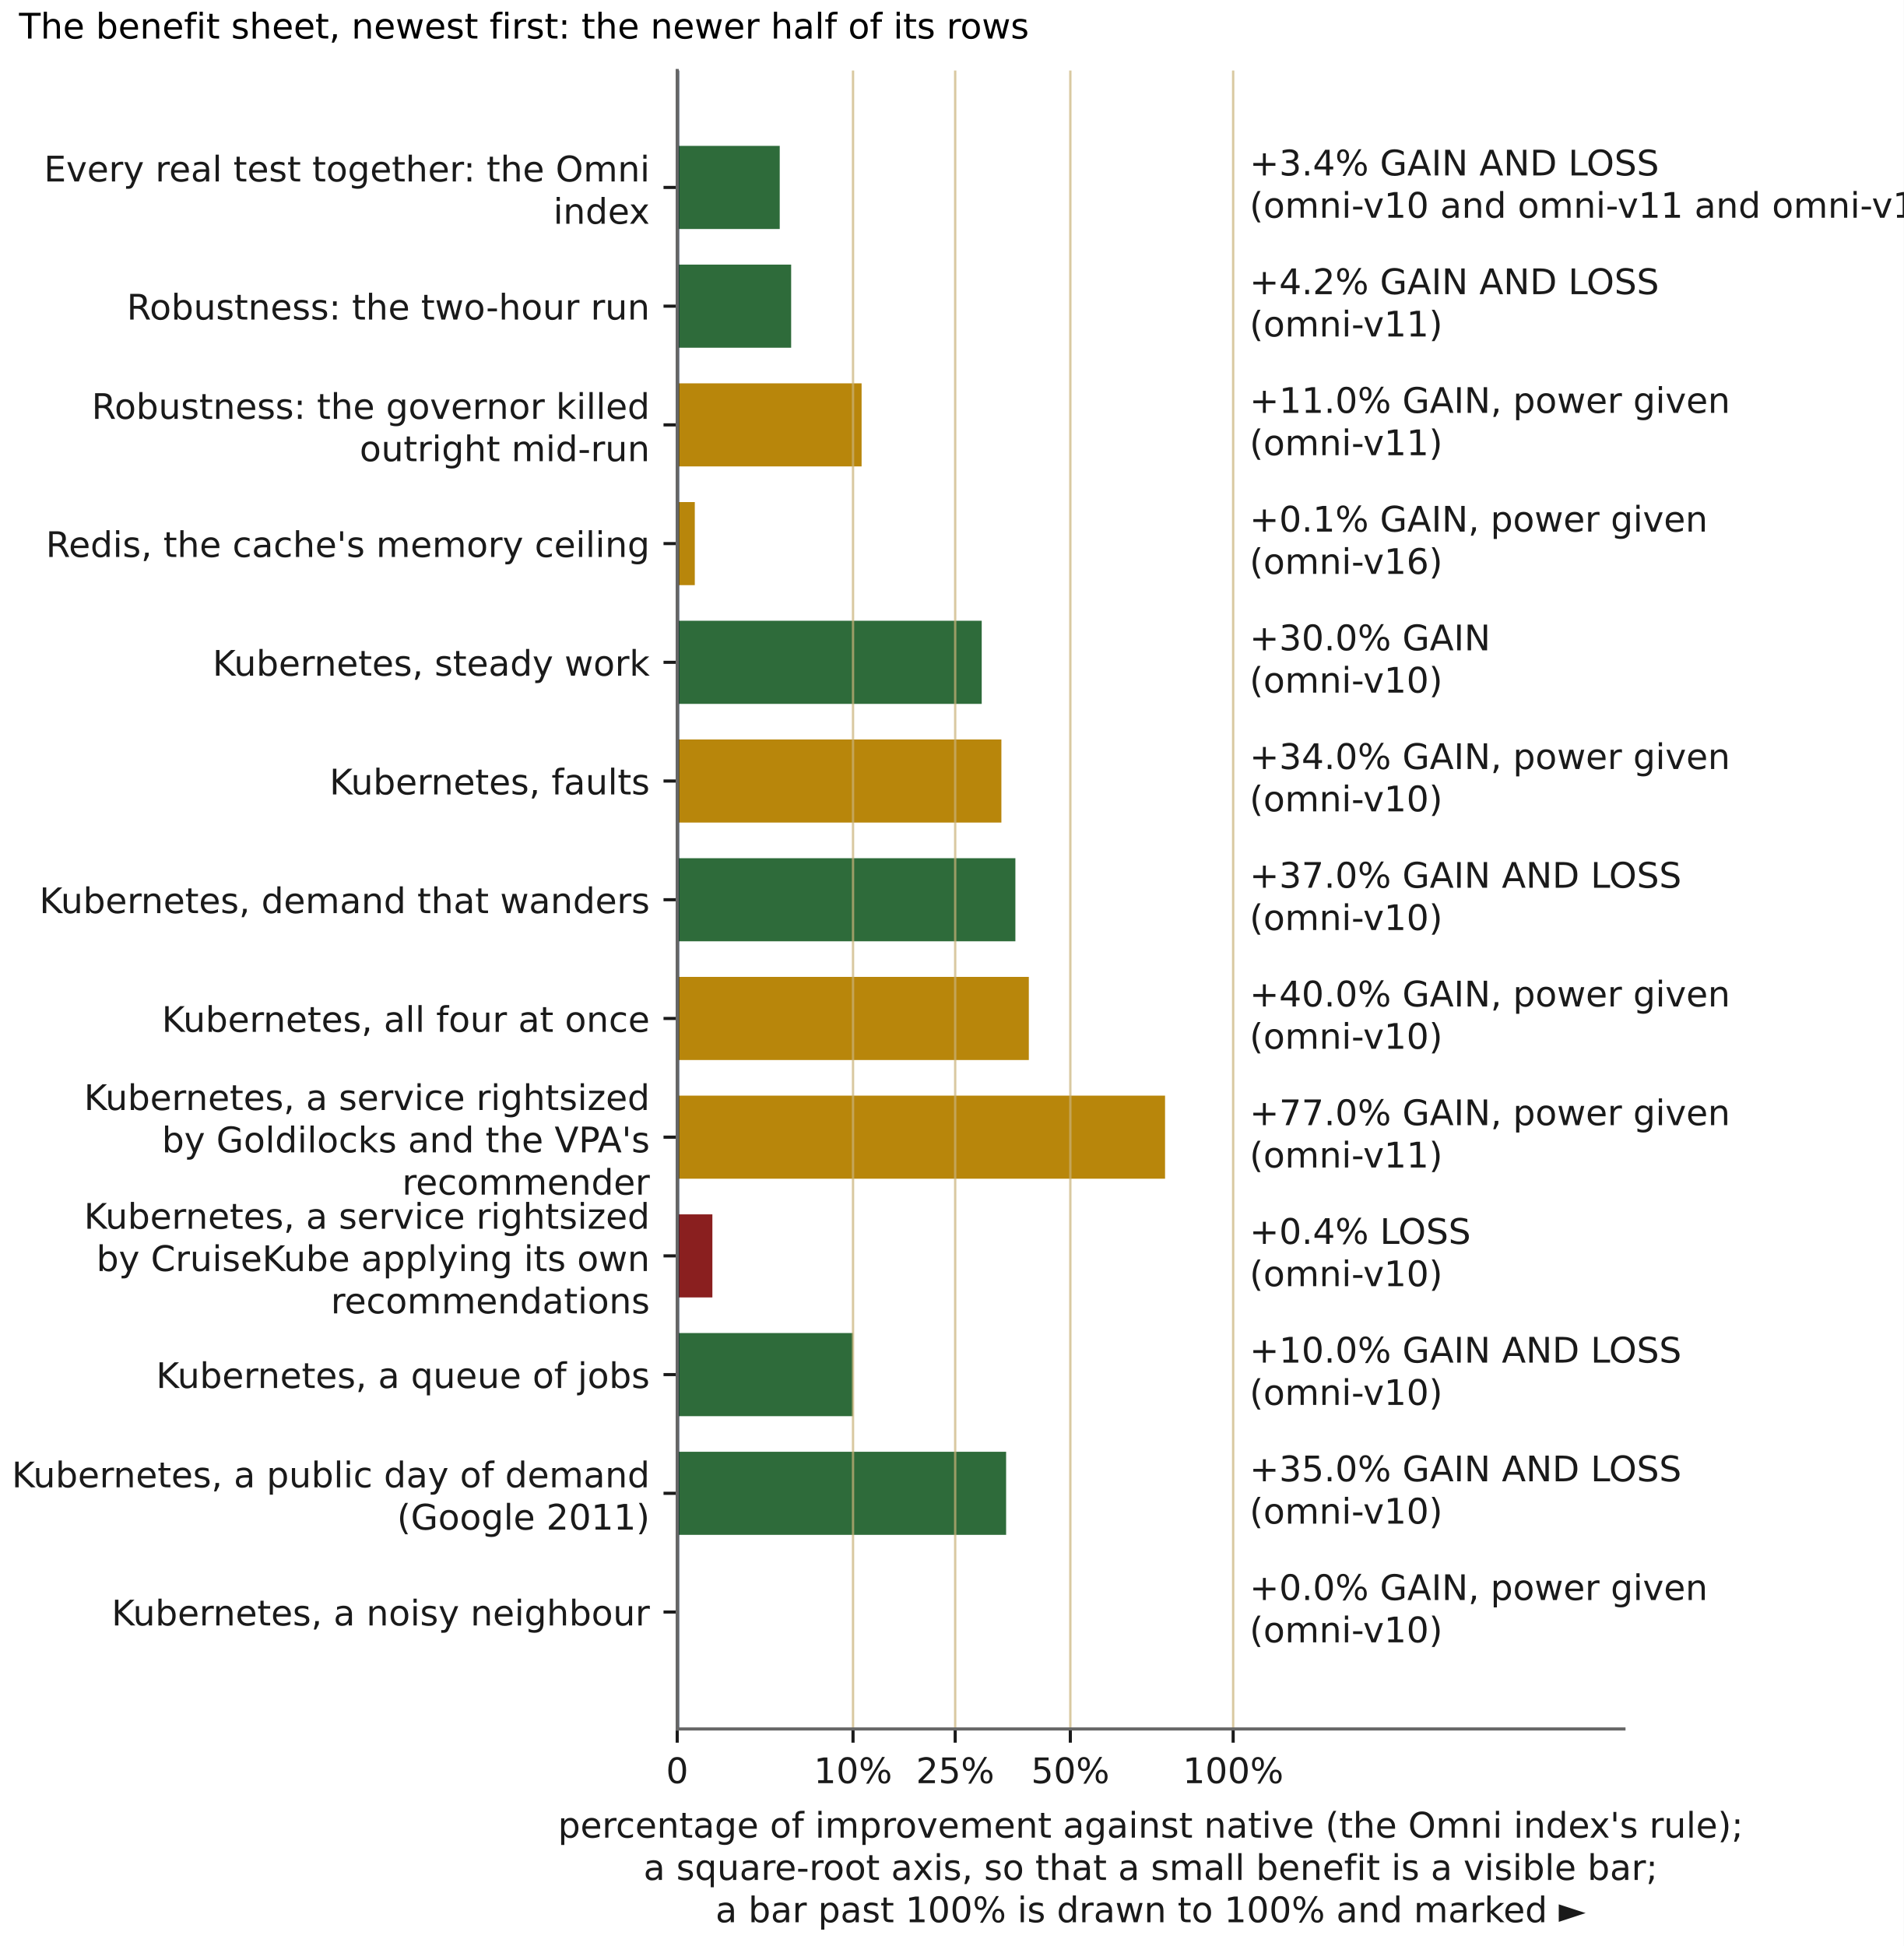
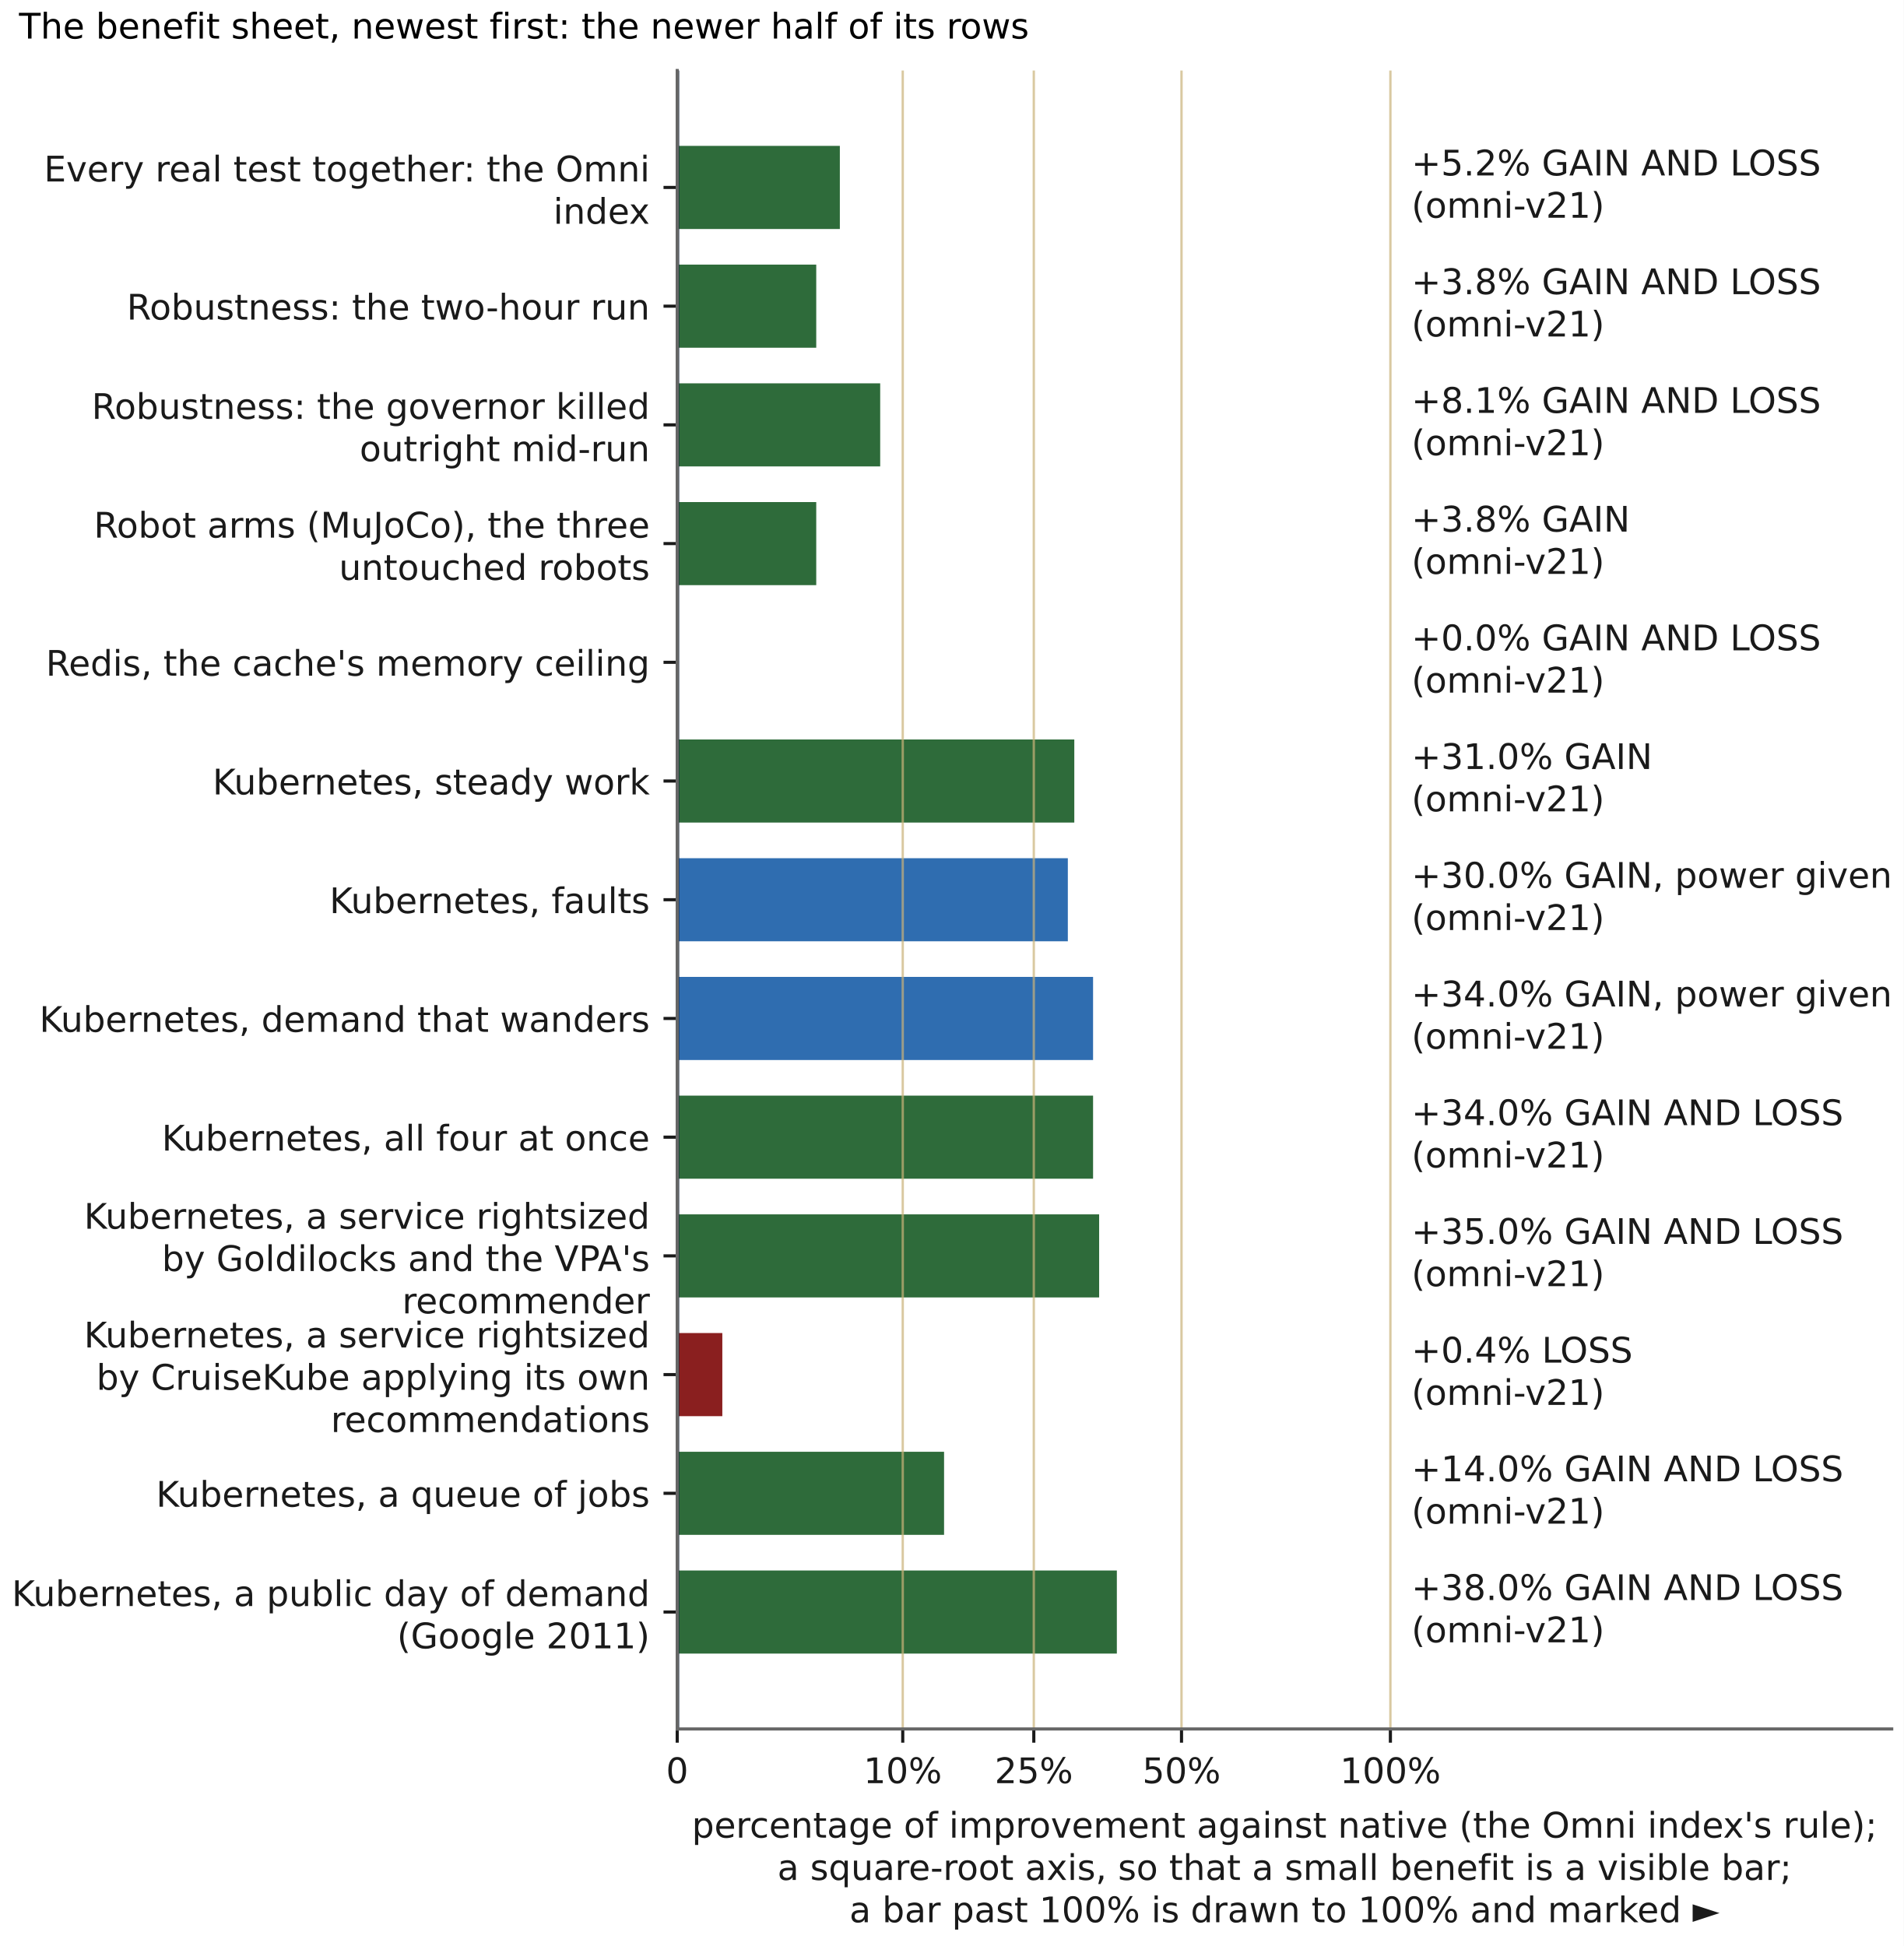
<svg xmlns="http://www.w3.org/2000/svg" xmlns:xlink="http://www.w3.org/1999/xlink" width="486pt" height="496.8pt" viewBox="0 0 486 496.8" version="1.1">
  <defs>
    <style type="text/css">*{stroke-linejoin: round; stroke-linecap: butt}</style>
  </defs>
  <g id="figure_1">
    <g id="patch_1">
      <path d="M 0 496.8  L 486 496.8  L 486 0  L 0 0  z " style="fill: #ffffff" />
    </g>
    <g id="axes_1">
      <g id="patch_2">
-         <path d="M 172.886 441.392  L 414.575 441.392  L 414.575 18.001  L 172.886 18.001  z " style="fill: #ffffff" />
+         <path d="M 172.886 441.392  L 482.932 441.392  L 482.932 18.001  L 172.886 18.001  z " style="fill: #ffffff" />
      </g>
      <g id="patch_3">
-         <path d="M 172.886 422.147  L 172.886 422.147  L 172.886 400.932  L 172.886 400.932  z " clip-path="url(#p85b01a224c)" style="fill: #b8860b" />
+         <path d="M 172.886 422.147  L 285.119 422.147  L 285.119 400.932  L 172.886 400.932  z " clip-path="url(#pd6b0d7f72b)" style="fill: #2e6b3a" />
      </g>
      <g id="patch_4">
-         <path d="M 172.886 391.84  L 256.85 391.84  L 256.85 370.625  L 172.886 370.625  z " clip-path="url(#p85b01a224c)" style="fill: #2e6b3a" />
+         <path d="M 172.886 391.84  L 241.009 391.84  L 241.009 370.625  L 172.886 370.625  z " clip-path="url(#pd6b0d7f72b)" style="fill: #2e6b3a" />
      </g>
      <g id="patch_5">
-         <path d="M 172.886 361.533  L 217.767 361.533  L 217.767 340.318  L 172.886 340.318  z " clip-path="url(#p85b01a224c)" style="fill: #2e6b3a" />
+         <path d="M 172.886 361.533  L 184.401 361.533  L 184.401 340.318  L 172.886 340.318  z " clip-path="url(#pd6b0d7f72b)" style="fill: #8a1f1f" />
      </g>
      <g id="patch_6">
-         <path d="M 172.886 331.226  L 181.862 331.226  L 181.862 310.011  L 172.886 310.011  z " clip-path="url(#p85b01a224c)" style="fill: #8a1f1f" />
+         <path d="M 172.886 331.226  L 280.597 331.226  L 280.597 310.011  L 172.886 310.011  z " clip-path="url(#pd6b0d7f72b)" style="fill: #2e6b3a" />
      </g>
      <g id="patch_7">
-         <path d="M 172.886 300.919  L 297.425 300.919  L 297.425 279.704  L 172.886 279.704  z " clip-path="url(#p85b01a224c)" style="fill: #b8860b" />
+         <path d="M 172.886 300.919  L 279.048 300.919  L 279.048 279.704  L 172.886 279.704  z " clip-path="url(#pd6b0d7f72b)" style="fill: #2e6b3a" />
      </g>
      <g id="patch_8">
-         <path d="M 172.886 270.612  L 262.647 270.612  L 262.647 249.397  L 172.886 249.397  z " clip-path="url(#p85b01a224c)" style="fill: #b8860b" />
+         <path d="M 172.886 270.612  L 279.048 270.612  L 279.048 249.397  L 172.886 249.397  z " clip-path="url(#pd6b0d7f72b)" style="fill: #2f6db0" />
      </g>
      <g id="patch_9">
-         <path d="M 172.886 240.304  L 259.216 240.304  L 259.216 219.089  L 172.886 219.089  z " clip-path="url(#p85b01a224c)" style="fill: #2e6b3a" />
+         <path d="M 172.886 240.304  L 272.607 240.304  L 272.607 219.089  L 172.886 219.089  z " clip-path="url(#pd6b0d7f72b)" style="fill: #2f6db0" />
      </g>
      <g id="patch_10">
-         <path d="M 172.886 209.997  L 255.642 209.997  L 255.642 188.782  L 172.886 188.782  z " clip-path="url(#p85b01a224c)" style="fill: #b8860b" />
+         <path d="M 172.886 209.997  L 274.256 209.997  L 274.256 188.782  L 172.886 188.782  z " clip-path="url(#pd6b0d7f72b)" style="fill: #2e6b3a" />
      </g>
      <g id="patch_11">
-         <path d="M 172.886 179.69  L 250.622 179.69  L 250.622 158.475  L 172.886 158.475  z " clip-path="url(#p85b01a224c)" style="fill: #2e6b3a" />
+         <path d="M 172.886 179.69  L 172.886 179.69  L 172.886 158.475  L 172.886 158.475  z " clip-path="url(#pd6b0d7f72b)" style="fill: #2e6b3a" />
      </g>
      <g id="patch_12">
-         <path d="M 172.886 149.383  L 177.374 149.383  L 177.374 128.168  L 172.886 128.168  z " clip-path="url(#p85b01a224c)" style="fill: #b8860b" />
+         <path d="M 172.886 149.383  L 208.377 149.383  L 208.377 128.168  L 172.886 128.168  z " clip-path="url(#pd6b0d7f72b)" style="fill: #2e6b3a" />
      </g>
      <g id="patch_13">
-         <path d="M 172.886 119.076  L 219.957 119.076  L 219.957 97.861  L 172.886 97.861  z " clip-path="url(#p85b01a224c)" style="fill: #b8860b" />
+         <path d="M 172.886 119.076  L 224.703 119.076  L 224.703 97.861  L 172.886 97.861  z " clip-path="url(#pd6b0d7f72b)" style="fill: #2e6b3a" />
      </g>
      <g id="patch_14">
-         <path d="M 172.886 88.769  L 201.972 88.769  L 201.972 67.554  L 172.886 67.554  z " clip-path="url(#p85b01a224c)" style="fill: #2e6b3a" />
+         <path d="M 172.886 88.769  L 208.377 88.769  L 208.377 67.554  L 172.886 67.554  z " clip-path="url(#pd6b0d7f72b)" style="fill: #2e6b3a" />
      </g>
      <g id="patch_15">
-         <path d="M 172.886 58.461  L 199.056 58.461  L 199.056 37.246  L 172.886 37.246  z " clip-path="url(#p85b01a224c)" style="fill: #2e6b3a" />
+         <path d="M 172.886 58.461  L 214.403 58.461  L 214.403 37.246  L 172.886 37.246  z " clip-path="url(#pd6b0d7f72b)" style="fill: #2e6b3a" />
      </g>
      <g id="matplotlib.axis_1">
        <g id="xtick_1">
          <g id="line2d_1">
-             <path d="M 172.886 441.392  L 172.886 18.001  " clip-path="url(#p85b01a224c)" style="fill: none; stroke: #c9b27a; stroke-opacity: 0.7; stroke-width: 0.6; stroke-linecap: square" />
+             <path d="M 172.886 441.392  L 172.886 18.001  " clip-path="url(#pd6b0d7f72b)" style="fill: none; stroke: #c9b27a; stroke-opacity: 0.7; stroke-width: 0.6; stroke-linecap: square" />
          </g>
          <g id="line2d_2">
            <defs>
              <path id="m814b2a8047" d="M 0 0  L 0 3.5  " style="stroke: #1a1a1a; stroke-width: 0.8" />
            </defs>
            <g>
              <use xlink:href="#m814b2a8047" x="172.886" y="441.392" style="fill: #1a1a1a; stroke: #1a1a1a; stroke-width: 0.8" />
            </g>
          </g>
          <g id="text_1">
            <text style="font-size: 9px; font-family: 'DejaVu Sans'; text-anchor: middle; fill: #1a1a1a" x="172.886" y="455.23" transform="rotate(-0 172.8862 455.2303)">0</text>
          </g>
        </g>
        <g id="xtick_2">
          <g id="line2d_3">
-             <path d="M 217.767 441.392  L 217.767 18.001  " clip-path="url(#p85b01a224c)" style="fill: none; stroke: #c9b27a; stroke-opacity: 0.7; stroke-width: 0.6; stroke-linecap: square" />
+             <path d="M 230.46 441.392  L 230.46 18.001  " clip-path="url(#pd6b0d7f72b)" style="fill: none; stroke: #c9b27a; stroke-opacity: 0.7; stroke-width: 0.6; stroke-linecap: square" />
          </g>
          <g id="line2d_4">
            <g>
-               <use xlink:href="#m814b2a8047" x="217.767" y="441.392" style="fill: #1a1a1a; stroke: #1a1a1a; stroke-width: 0.8" />
+               <use xlink:href="#m814b2a8047" x="230.46" y="441.392" style="fill: #1a1a1a; stroke: #1a1a1a; stroke-width: 0.8" />
            </g>
          </g>
          <g id="text_2">
-             <text style="font-size: 9px; font-family: 'DejaVu Sans'; text-anchor: middle; fill: #1a1a1a" x="217.767" y="455.23" transform="rotate(-0 217.7667 455.2303)">10%</text>
+             <text style="font-size: 9px; font-family: 'DejaVu Sans'; text-anchor: middle; fill: #1a1a1a" x="230.46" y="455.23" transform="rotate(-0 230.4603 455.2303)">10%</text>
          </g>
        </g>
        <g id="xtick_3">
          <g id="line2d_5">
-             <path d="M 243.849 441.392  L 243.849 18.001  " clip-path="url(#p85b01a224c)" style="fill: none; stroke: #c9b27a; stroke-opacity: 0.7; stroke-width: 0.6; stroke-linecap: square" />
+             <path d="M 263.919 441.392  L 263.919 18.001  " clip-path="url(#pd6b0d7f72b)" style="fill: none; stroke: #c9b27a; stroke-opacity: 0.7; stroke-width: 0.6; stroke-linecap: square" />
          </g>
          <g id="line2d_6">
            <g>
-               <use xlink:href="#m814b2a8047" x="243.849" y="441.392" style="fill: #1a1a1a; stroke: #1a1a1a; stroke-width: 0.8" />
+               <use xlink:href="#m814b2a8047" x="263.919" y="441.392" style="fill: #1a1a1a; stroke: #1a1a1a; stroke-width: 0.8" />
            </g>
          </g>
          <g id="text_3">
-             <text style="font-size: 9px; font-family: 'DejaVu Sans'; text-anchor: middle; fill: #1a1a1a" x="243.849" y="455.23" transform="rotate(-0 243.8486 455.2303)">25%</text>
+             <text style="font-size: 9px; font-family: 'DejaVu Sans'; text-anchor: middle; fill: #1a1a1a" x="263.919" y="455.23" transform="rotate(-0 263.9189 455.2303)">25%</text>
          </g>
        </g>
        <g id="xtick_4">
          <g id="line2d_7">
-             <path d="M 273.242 441.392  L 273.242 18.001  " clip-path="url(#p85b01a224c)" style="fill: none; stroke: #c9b27a; stroke-opacity: 0.7; stroke-width: 0.6; stroke-linecap: square" />
+             <path d="M 301.626 441.392  L 301.626 18.001  " clip-path="url(#pd6b0d7f72b)" style="fill: none; stroke: #c9b27a; stroke-opacity: 0.7; stroke-width: 0.6; stroke-linecap: square" />
          </g>
          <g id="line2d_8">
            <g>
-               <use xlink:href="#m814b2a8047" x="273.242" y="441.392" style="fill: #1a1a1a; stroke: #1a1a1a; stroke-width: 0.8" />
+               <use xlink:href="#m814b2a8047" x="301.626" y="441.392" style="fill: #1a1a1a; stroke: #1a1a1a; stroke-width: 0.8" />
            </g>
          </g>
          <g id="text_4">
-             <text style="font-size: 9px; font-family: 'DejaVu Sans'; text-anchor: middle; fill: #1a1a1a" x="273.242" y="455.23" transform="rotate(-0 273.2421 455.2303)">50%</text>
+             <text style="font-size: 9px; font-family: 'DejaVu Sans'; text-anchor: middle; fill: #1a1a1a" x="301.626" y="455.23" transform="rotate(-0 301.6258 455.2303)">50%</text>
          </g>
        </g>
        <g id="xtick_5">
          <g id="line2d_9">
-             <path d="M 314.811 441.392  L 314.811 18.001  " clip-path="url(#p85b01a224c)" style="fill: none; stroke: #c9b27a; stroke-opacity: 0.7; stroke-width: 0.6; stroke-linecap: square" />
+             <path d="M 354.952 441.392  L 354.952 18.001  " clip-path="url(#pd6b0d7f72b)" style="fill: none; stroke: #c9b27a; stroke-opacity: 0.7; stroke-width: 0.6; stroke-linecap: square" />
          </g>
          <g id="line2d_10">
            <g>
-               <use xlink:href="#m814b2a8047" x="314.811" y="441.392" style="fill: #1a1a1a; stroke: #1a1a1a; stroke-width: 0.8" />
+               <use xlink:href="#m814b2a8047" x="354.952" y="441.392" style="fill: #1a1a1a; stroke: #1a1a1a; stroke-width: 0.8" />
            </g>
          </g>
          <g id="text_5">
-             <text style="font-size: 9px; font-family: 'DejaVu Sans'; text-anchor: middle; fill: #1a1a1a" x="314.811" y="455.23" transform="rotate(-0 314.8109 455.2303)">100%</text>
+             <text style="font-size: 9px; font-family: 'DejaVu Sans'; text-anchor: middle; fill: #1a1a1a" x="354.952" y="455.23" transform="rotate(-0 354.9515 455.2303)">100%</text>
          </g>
        </g>
        <g id="text_6">
-           <text style="font-size: 9px; font-family: 'DejaVu Sans'; fill: #1a1a1a" transform="translate(142.445 469.1318)">percentage of improvement against native (the Omni index's rule);</text>
-           <text style="font-size: 9px; font-family: 'DejaVu Sans'; fill: #1a1a1a" transform="translate(164.2805 479.9343)">a square-root axis, so that a small benefit is a visible bar;</text>
-           <text style="font-size: 9px; font-family: 'DejaVu Sans'; fill: #1a1a1a" transform="translate(182.6567 490.7368)">a bar past 100% is drawn to 100% and marked ►</text>
+           <text style="font-size: 9px; font-family: 'DejaVu Sans'; fill: #1a1a1a" transform="translate(176.6235 469.1318)">percentage of improvement against native (the Omni index's rule);</text>
+           <text style="font-size: 9px; font-family: 'DejaVu Sans'; fill: #1a1a1a" transform="translate(198.459 479.9343)">a square-root axis, so that a small benefit is a visible bar;</text>
+           <text style="font-size: 9px; font-family: 'DejaVu Sans'; fill: #1a1a1a" transform="translate(216.8352 490.7368)">a bar past 100% is drawn to 100% and marked ►</text>
        </g>
      </g>
      <g id="matplotlib.axis_2">
        <g id="ytick_1">
          <g id="line2d_11">
            <defs>
              <path id="m31e56b5a68" d="M 0 0  L -3.5 0  " style="stroke: #1a1a1a; stroke-width: 0.8" />
            </defs>
            <g>
              <use xlink:href="#m31e56b5a68" x="172.886" y="411.54" style="fill: #1a1a1a; stroke: #1a1a1a; stroke-width: 0.8" />
            </g>
          </g>
          <g id="text_7">
-             <text style="font-size: 9px; font-family: 'DejaVu Sans'; text-anchor: end; fill: #1a1a1a" x="165.886" y="414.959" transform="rotate(-0 165.8862 414.9591)">Kubernetes, a noisy neighbour</text>
+             <text style="font-size: 9px; font-family: 'DejaVu Sans'; fill: #1a1a1a" transform="translate(3.00024 410.0083)">Kubernetes, a public day of demand</text>
+             <text style="font-size: 9px; font-family: 'DejaVu Sans'; fill: #1a1a1a" transform="translate(101.359 420.8108)">(Google 2011)</text>
          </g>
        </g>
        <g id="ytick_2">
          <g id="line2d_12">
            <g>
              <use xlink:href="#m31e56b5a68" x="172.886" y="381.233" style="fill: #1a1a1a; stroke: #1a1a1a; stroke-width: 0.8" />
            </g>
          </g>
          <g id="text_8">
-             <text style="font-size: 9px; font-family: 'DejaVu Sans'; fill: #1a1a1a" transform="translate(3.00024 379.7012)">Kubernetes, a public day of demand</text>
-             <text style="font-size: 9px; font-family: 'DejaVu Sans'; fill: #1a1a1a" transform="translate(101.359 390.5036)">(Google 2011)</text>
+             <text style="font-size: 9px; font-family: 'DejaVu Sans'; text-anchor: end; fill: #1a1a1a" x="165.886" y="384.652" transform="rotate(-0 165.8862 384.652)">Kubernetes, a queue of jobs</text>
          </g>
        </g>
        <g id="ytick_3">
          <g id="line2d_13">
            <g>
              <use xlink:href="#m31e56b5a68" x="172.886" y="350.926" style="fill: #1a1a1a; stroke: #1a1a1a; stroke-width: 0.8" />
            </g>
          </g>
          <g id="text_9">
-             <text style="font-size: 9px; font-family: 'DejaVu Sans'; text-anchor: end; fill: #1a1a1a" x="165.886" y="354.345" transform="rotate(-0 165.8862 354.3448)">Kubernetes, a queue of jobs</text>
+             <text style="font-size: 9px; font-family: 'DejaVu Sans'; fill: #1a1a1a" transform="translate(21.43336 343.9928)">Kubernetes, a service rightsized</text>
+             <text style="font-size: 9px; font-family: 'DejaVu Sans'; fill: #1a1a1a" transform="translate(24.60587 354.7953)">by CruiseKube applying its own</text>
+             <text style="font-size: 9px; font-family: 'DejaVu Sans'; fill: #1a1a1a" transform="translate(84.46008 365.5977)">recommendations</text>
          </g>
        </g>
        <g id="ytick_4">
          <g id="line2d_14">
            <g>
              <use xlink:href="#m31e56b5a68" x="172.886" y="320.618" style="fill: #1a1a1a; stroke: #1a1a1a; stroke-width: 0.8" />
            </g>
          </g>
          <g id="text_10">
            <text style="font-size: 9px; font-family: 'DejaVu Sans'; fill: #1a1a1a" transform="translate(21.43336 313.6856)">Kubernetes, a service rightsized</text>
-             <text style="font-size: 9px; font-family: 'DejaVu Sans'; fill: #1a1a1a" transform="translate(24.60587 324.4881)">by CruiseKube applying its own</text>
-             <text style="font-size: 9px; font-family: 'DejaVu Sans'; fill: #1a1a1a" transform="translate(84.46008 335.2906)">recommendations</text>
+             <text style="font-size: 9px; font-family: 'DejaVu Sans'; fill: #1a1a1a" transform="translate(41.32477 324.4881)">by Goldilocks and the VPA's</text>
+             <text style="font-size: 9px; font-family: 'DejaVu Sans'; fill: #1a1a1a" transform="translate(102.6654 335.2906)">recommender</text>
          </g>
        </g>
        <g id="ytick_5">
          <g id="line2d_15">
            <g>
              <use xlink:href="#m31e56b5a68" x="172.886" y="290.311" style="fill: #1a1a1a; stroke: #1a1a1a; stroke-width: 0.8" />
            </g>
          </g>
          <g id="text_11">
-             <text style="font-size: 9px; font-family: 'DejaVu Sans'; fill: #1a1a1a" transform="translate(21.43336 283.3785)">Kubernetes, a service rightsized</text>
-             <text style="font-size: 9px; font-family: 'DejaVu Sans'; fill: #1a1a1a" transform="translate(41.32477 294.1809)">by Goldilocks and the VPA's</text>
-             <text style="font-size: 9px; font-family: 'DejaVu Sans'; fill: #1a1a1a" transform="translate(102.6654 304.9834)">recommender</text>
+             <text style="font-size: 9px; font-family: 'DejaVu Sans'; text-anchor: end; fill: #1a1a1a" x="165.886" y="293.731" transform="rotate(-0 165.8862 293.7305)">Kubernetes, all four at once</text>
          </g>
        </g>
        <g id="ytick_6">
          <g id="line2d_16">
            <g>
              <use xlink:href="#m31e56b5a68" x="172.886" y="260.004" style="fill: #1a1a1a; stroke: #1a1a1a; stroke-width: 0.8" />
            </g>
          </g>
          <g id="text_12">
-             <text style="font-size: 9px; font-family: 'DejaVu Sans'; text-anchor: end; fill: #1a1a1a" x="165.886" y="263.423" transform="rotate(-0 165.8862 263.4234)">Kubernetes, all four at once</text>
+             <text style="font-size: 9px; font-family: 'DejaVu Sans'; text-anchor: end; fill: #1a1a1a" x="165.886" y="263.423" transform="rotate(-0 165.8862 263.4234)">Kubernetes, demand that wanders</text>
          </g>
        </g>
        <g id="ytick_7">
          <g id="line2d_17">
            <g>
              <use xlink:href="#m31e56b5a68" x="172.886" y="229.697" style="fill: #1a1a1a; stroke: #1a1a1a; stroke-width: 0.8" />
            </g>
          </g>
          <g id="text_13">
-             <text style="font-size: 9px; font-family: 'DejaVu Sans'; text-anchor: end; fill: #1a1a1a" x="165.886" y="233.116" transform="rotate(-0 165.8862 233.1162)">Kubernetes, demand that wanders</text>
+             <text style="font-size: 9px; font-family: 'DejaVu Sans'; text-anchor: end; fill: #1a1a1a" x="165.886" y="233.116" transform="rotate(-0 165.8862 233.1162)">Kubernetes, faults</text>
          </g>
        </g>
        <g id="ytick_8">
          <g id="line2d_18">
            <g>
              <use xlink:href="#m31e56b5a68" x="172.886" y="199.39" style="fill: #1a1a1a; stroke: #1a1a1a; stroke-width: 0.8" />
            </g>
          </g>
          <g id="text_14">
-             <text style="font-size: 9px; font-family: 'DejaVu Sans'; text-anchor: end; fill: #1a1a1a" x="165.886" y="202.809" transform="rotate(-0 165.8862 202.809)">Kubernetes, faults</text>
+             <text style="font-size: 9px; font-family: 'DejaVu Sans'; text-anchor: end; fill: #1a1a1a" x="165.886" y="202.809" transform="rotate(-0 165.8862 202.809)">Kubernetes, steady work</text>
          </g>
        </g>
        <g id="ytick_9">
          <g id="line2d_19">
            <g>
              <use xlink:href="#m31e56b5a68" x="172.886" y="169.083" style="fill: #1a1a1a; stroke: #1a1a1a; stroke-width: 0.8" />
            </g>
          </g>
          <g id="text_15">
-             <text style="font-size: 9px; font-family: 'DejaVu Sans'; text-anchor: end; fill: #1a1a1a" x="165.886" y="172.502" transform="rotate(-0 165.8862 172.5019)">Kubernetes, steady work</text>
+             <text style="font-size: 9px; font-family: 'DejaVu Sans'; text-anchor: end; fill: #1a1a1a" x="165.886" y="172.502" transform="rotate(-0 165.8862 172.5019)">Redis, the cache's memory ceiling</text>
          </g>
        </g>
        <g id="ytick_10">
          <g id="line2d_20">
            <g>
              <use xlink:href="#m31e56b5a68" x="172.886" y="138.775" style="fill: #1a1a1a; stroke: #1a1a1a; stroke-width: 0.8" />
            </g>
          </g>
          <g id="text_16">
-             <text style="font-size: 9px; font-family: 'DejaVu Sans'; text-anchor: end; fill: #1a1a1a" x="165.886" y="142.195" transform="rotate(-0 165.8862 142.1947)">Redis, the cache's memory ceiling</text>
+             <text style="font-size: 9px; font-family: 'DejaVu Sans'; fill: #1a1a1a" transform="translate(23.94212 137.2439)">Robot arms (MuJoCo), the three</text>
+             <text style="font-size: 9px; font-family: 'DejaVu Sans'; fill: #1a1a1a" transform="translate(86.53008 148.0464)">untouched robots</text>
          </g>
        </g>
        <g id="ytick_11">
          <g id="line2d_21">
            <g>
              <use xlink:href="#m31e56b5a68" x="172.886" y="108.468" style="fill: #1a1a1a; stroke: #1a1a1a; stroke-width: 0.8" />
            </g>
          </g>
          <g id="text_17">
            <text style="font-size: 9px; font-family: 'DejaVu Sans'; fill: #1a1a1a" transform="translate(23.39227 106.9368)">Robustness: the governor killed</text>
            <text style="font-size: 9px; font-family: 'DejaVu Sans'; fill: #1a1a1a" transform="translate(91.80633 117.7392)">outright mid-run</text>
          </g>
        </g>
        <g id="ytick_12">
          <g id="line2d_22">
            <g>
              <use xlink:href="#m31e56b5a68" x="172.886" y="78.161" style="fill: #1a1a1a; stroke: #1a1a1a; stroke-width: 0.8" />
            </g>
          </g>
          <g id="text_18">
            <text style="font-size: 9px; font-family: 'DejaVu Sans'; text-anchor: end; fill: #1a1a1a" x="165.886" y="81.58" transform="rotate(-0 165.8862 81.58042)">Robustness: the two-hour run</text>
          </g>
        </g>
        <g id="ytick_13">
          <g id="line2d_23">
            <g>
              <use xlink:href="#m31e56b5a68" x="172.886" y="47.854" style="fill: #1a1a1a; stroke: #1a1a1a; stroke-width: 0.8" />
            </g>
          </g>
          <g id="text_19">
            <text style="font-size: 9px; font-family: 'DejaVu Sans'; fill: #1a1a1a" transform="translate(11.21274 46.32248)">Every real test together: the Omni</text>
            <text style="font-size: 9px; font-family: 'DejaVu Sans'; fill: #1a1a1a" transform="translate(141.2613 57.12494)">index</text>
          </g>
        </g>
      </g>
      <g id="line2d_24">
-         <path d="M 172.886 441.392  L 172.886 18.001  " clip-path="url(#p85b01a224c)" style="fill: none; stroke: #0b1f3a; stroke-linecap: square" />
+         <path d="M 172.886 441.392  L 172.886 18.001  " clip-path="url(#pd6b0d7f72b)" style="fill: none; stroke: #0b1f3a; stroke-linecap: square" />
      </g>
      <g id="patch_16">
        <path d="M 172.886 441.392  L 172.886 18.001  " style="fill: none; stroke: #666666; stroke-width: 0.8; stroke-linejoin: miter; stroke-linecap: square" />
      </g>
      <g id="patch_17">
-         <path d="M 172.886 441.392  L 414.575 441.392  " style="fill: none; stroke: #666666; stroke-width: 0.8; stroke-linejoin: miter; stroke-linecap: square" />
+         <path d="M 172.886 441.392  L 482.932 441.392  " style="fill: none; stroke: #666666; stroke-width: 0.8; stroke-linejoin: miter; stroke-linecap: square" />
      </g>
      <g id="text_20">
-         <text style="font-size: 9px; font-family: 'DejaVu Sans'; fill: #1a1a1a" transform="translate(319.0067 408.4768)">+0.0% GAIN, power given</text>
-         <text style="font-size: 9px; font-family: 'DejaVu Sans'; fill: #1a1a1a" transform="translate(319.0067 419.2793)">(omni-v10)</text>
+         <text style="font-size: 9px; font-family: 'DejaVu Sans'; fill: #1a1a1a" transform="translate(360.3339 408.4765)">+38.0% GAIN AND LOSS</text>
+         <text style="font-size: 9px; font-family: 'DejaVu Sans'; fill: #1a1a1a" transform="translate(360.3339 419.279)">(omni-v21)</text>
      </g>
      <g id="text_21">
-         <text style="font-size: 9px; font-family: 'DejaVu Sans'; fill: #1a1a1a" transform="translate(319.0067 378.1693)">+35.0% GAIN AND LOSS</text>
-         <text style="font-size: 9px; font-family: 'DejaVu Sans'; fill: #1a1a1a" transform="translate(319.0067 388.9718)">(omni-v10)</text>
+         <text style="font-size: 9px; font-family: 'DejaVu Sans'; fill: #1a1a1a" transform="translate(360.3339 378.1693)">+14.0% GAIN AND LOSS</text>
+         <text style="font-size: 9px; font-family: 'DejaVu Sans'; fill: #1a1a1a" transform="translate(360.3339 388.9718)">(omni-v21)</text>
      </g>
      <g id="text_22">
-         <text style="font-size: 9px; font-family: 'DejaVu Sans'; fill: #1a1a1a" transform="translate(319.0067 347.8622)">+10.0% GAIN AND LOSS</text>
-         <text style="font-size: 9px; font-family: 'DejaVu Sans'; fill: #1a1a1a" transform="translate(319.0067 358.6646)">(omni-v10)</text>
+         <text style="font-size: 9px; font-family: 'DejaVu Sans'; fill: #1a1a1a" transform="translate(360.3339 347.8622)">+0.4% LOSS</text>
+         <text style="font-size: 9px; font-family: 'DejaVu Sans'; fill: #1a1a1a" transform="translate(360.3339 358.6646)">(omni-v21)</text>
      </g>
      <g id="text_23">
-         <text style="font-size: 9px; font-family: 'DejaVu Sans'; fill: #1a1a1a" transform="translate(319.0067 317.555)">+0.4% LOSS</text>
-         <text style="font-size: 9px; font-family: 'DejaVu Sans'; fill: #1a1a1a" transform="translate(319.0067 328.3575)">(omni-v10)</text>
+         <text style="font-size: 9px; font-family: 'DejaVu Sans'; fill: #1a1a1a" transform="translate(360.3339 317.555)">+35.0% GAIN AND LOSS</text>
+         <text style="font-size: 9px; font-family: 'DejaVu Sans'; fill: #1a1a1a" transform="translate(360.3339 328.3575)">(omni-v21)</text>
      </g>
      <g id="text_24">
-         <text style="font-size: 9px; font-family: 'DejaVu Sans'; fill: #1a1a1a" transform="translate(319.0067 287.2482)">+77.0% GAIN, power given</text>
-         <text style="font-size: 9px; font-family: 'DejaVu Sans'; fill: #1a1a1a" transform="translate(319.0067 298.0507)">(omni-v11)</text>
+         <text style="font-size: 9px; font-family: 'DejaVu Sans'; fill: #1a1a1a" transform="translate(360.3339 287.2479)">+34.0% GAIN AND LOSS</text>
+         <text style="font-size: 9px; font-family: 'DejaVu Sans'; fill: #1a1a1a" transform="translate(360.3339 298.0503)">(omni-v21)</text>
      </g>
      <g id="text_25">
-         <text style="font-size: 9px; font-family: 'DejaVu Sans'; fill: #1a1a1a" transform="translate(319.0067 256.9411)">+40.0% GAIN, power given</text>
-         <text style="font-size: 9px; font-family: 'DejaVu Sans'; fill: #1a1a1a" transform="translate(319.0067 267.7435)">(omni-v10)</text>
+         <text style="font-size: 9px; font-family: 'DejaVu Sans'; fill: #1a1a1a" transform="translate(360.3339 256.9411)">+34.0% GAIN, power given</text>
+         <text style="font-size: 9px; font-family: 'DejaVu Sans'; fill: #1a1a1a" transform="translate(360.3339 267.7435)">(omni-v21)</text>
      </g>
      <g id="text_26">
-         <text style="font-size: 9px; font-family: 'DejaVu Sans'; fill: #1a1a1a" transform="translate(319.0067 226.6336)">+37.0% GAIN AND LOSS</text>
-         <text style="font-size: 9px; font-family: 'DejaVu Sans'; fill: #1a1a1a" transform="translate(319.0067 237.436)">(omni-v10)</text>
+         <text style="font-size: 9px; font-family: 'DejaVu Sans'; fill: #1a1a1a" transform="translate(360.3339 226.6339)">+30.0% GAIN, power given</text>
+         <text style="font-size: 9px; font-family: 'DejaVu Sans'; fill: #1a1a1a" transform="translate(360.3339 237.4364)">(omni-v21)</text>
      </g>
      <g id="text_27">
-         <text style="font-size: 9px; font-family: 'DejaVu Sans'; fill: #1a1a1a" transform="translate(319.0067 196.3268)">+34.0% GAIN, power given</text>
-         <text style="font-size: 9px; font-family: 'DejaVu Sans'; fill: #1a1a1a" transform="translate(319.0067 207.1292)">(omni-v10)</text>
+         <text style="font-size: 9px; font-family: 'DejaVu Sans'; fill: #1a1a1a" transform="translate(360.3339 196.3264)">+31.0% GAIN</text>
+         <text style="font-size: 9px; font-family: 'DejaVu Sans'; fill: #1a1a1a" transform="translate(360.3339 207.1289)">(omni-v21)</text>
      </g>
      <g id="text_28">
-         <text style="font-size: 9px; font-family: 'DejaVu Sans'; fill: #1a1a1a" transform="translate(319.0067 166.0192)">+30.0% GAIN</text>
-         <text style="font-size: 9px; font-family: 'DejaVu Sans'; fill: #1a1a1a" transform="translate(319.0067 176.8217)">(omni-v10)</text>
+         <text style="font-size: 9px; font-family: 'DejaVu Sans'; fill: #1a1a1a" transform="translate(360.3339 166.0192)">+0.0% GAIN AND LOSS</text>
+         <text style="font-size: 9px; font-family: 'DejaVu Sans'; fill: #1a1a1a" transform="translate(360.3339 176.8217)">(omni-v21)</text>
      </g>
      <g id="text_29">
-         <text style="font-size: 9px; font-family: 'DejaVu Sans'; fill: #1a1a1a" transform="translate(319.0067 135.7124)">+0.1% GAIN, power given</text>
-         <text style="font-size: 9px; font-family: 'DejaVu Sans'; fill: #1a1a1a" transform="translate(319.0067 146.5149)">(omni-v16)</text>
+         <text style="font-size: 9px; font-family: 'DejaVu Sans'; fill: #1a1a1a" transform="translate(360.3339 135.7121)">+3.8% GAIN</text>
+         <text style="font-size: 9px; font-family: 'DejaVu Sans'; fill: #1a1a1a" transform="translate(360.3339 146.5146)">(omni-v21)</text>
      </g>
      <g id="text_30">
-         <text style="font-size: 9px; font-family: 'DejaVu Sans'; fill: #1a1a1a" transform="translate(319.0067 105.4053)">+11.0% GAIN, power given</text>
-         <text style="font-size: 9px; font-family: 'DejaVu Sans'; fill: #1a1a1a" transform="translate(319.0067 116.2078)">(omni-v11)</text>
+         <text style="font-size: 9px; font-family: 'DejaVu Sans'; fill: #1a1a1a" transform="translate(360.3339 105.4049)">+8.1% GAIN AND LOSS</text>
+         <text style="font-size: 9px; font-family: 'DejaVu Sans'; fill: #1a1a1a" transform="translate(360.3339 116.2074)">(omni-v21)</text>
      </g>
      <g id="text_31">
-         <text style="font-size: 9px; font-family: 'DejaVu Sans'; fill: #1a1a1a" transform="translate(319.0067 75.09779)">+4.2% GAIN AND LOSS</text>
-         <text style="font-size: 9px; font-family: 'DejaVu Sans'; fill: #1a1a1a" transform="translate(319.0067 85.90025)">(omni-v11)</text>
+         <text style="font-size: 9px; font-family: 'DejaVu Sans'; fill: #1a1a1a" transform="translate(360.3339 75.09779)">+3.8% GAIN AND LOSS</text>
+         <text style="font-size: 9px; font-family: 'DejaVu Sans'; fill: #1a1a1a" transform="translate(360.3339 85.90025)">(omni-v21)</text>
      </g>
      <g id="text_32">
-         <text style="font-size: 9px; font-family: 'DejaVu Sans'; fill: #1a1a1a" transform="translate(319.0067 44.79063)">+3.4% GAIN AND LOSS</text>
-         <text style="font-size: 9px; font-family: 'DejaVu Sans'; fill: #1a1a1a" transform="translate(319.0067 55.59309)">(omni-v10 and omni-v11 and omni-v16)</text>
+         <text style="font-size: 9px; font-family: 'DejaVu Sans'; fill: #1a1a1a" transform="translate(360.3339 44.79063)">+5.2% GAIN AND LOSS</text>
+         <text style="font-size: 9px; font-family: 'DejaVu Sans'; fill: #1a1a1a" transform="translate(360.3339 55.59309)">(omni-v21)</text>
      </g>
    </g>
    <g id="text_33">
      <text style="font-size: 9px; font-family: 'DejaVu Sans'; text-anchor: start" x="4.86" y="9.839" transform="rotate(-0 4.86 9.838834)">The benefit sheet, newest first: the newer half of its rows</text>
    </g>
  </g>
  <defs>
-     <clipPath id="p85b01a224c">
-       <rect x="172.886" y="18.001" width="241.689" height="423.391" />
+     <clipPath id="pd6b0d7f72b">
+       <rect x="172.886" y="18.001" width="310.046" height="423.391" />
    </clipPath>
  </defs>
</svg>
